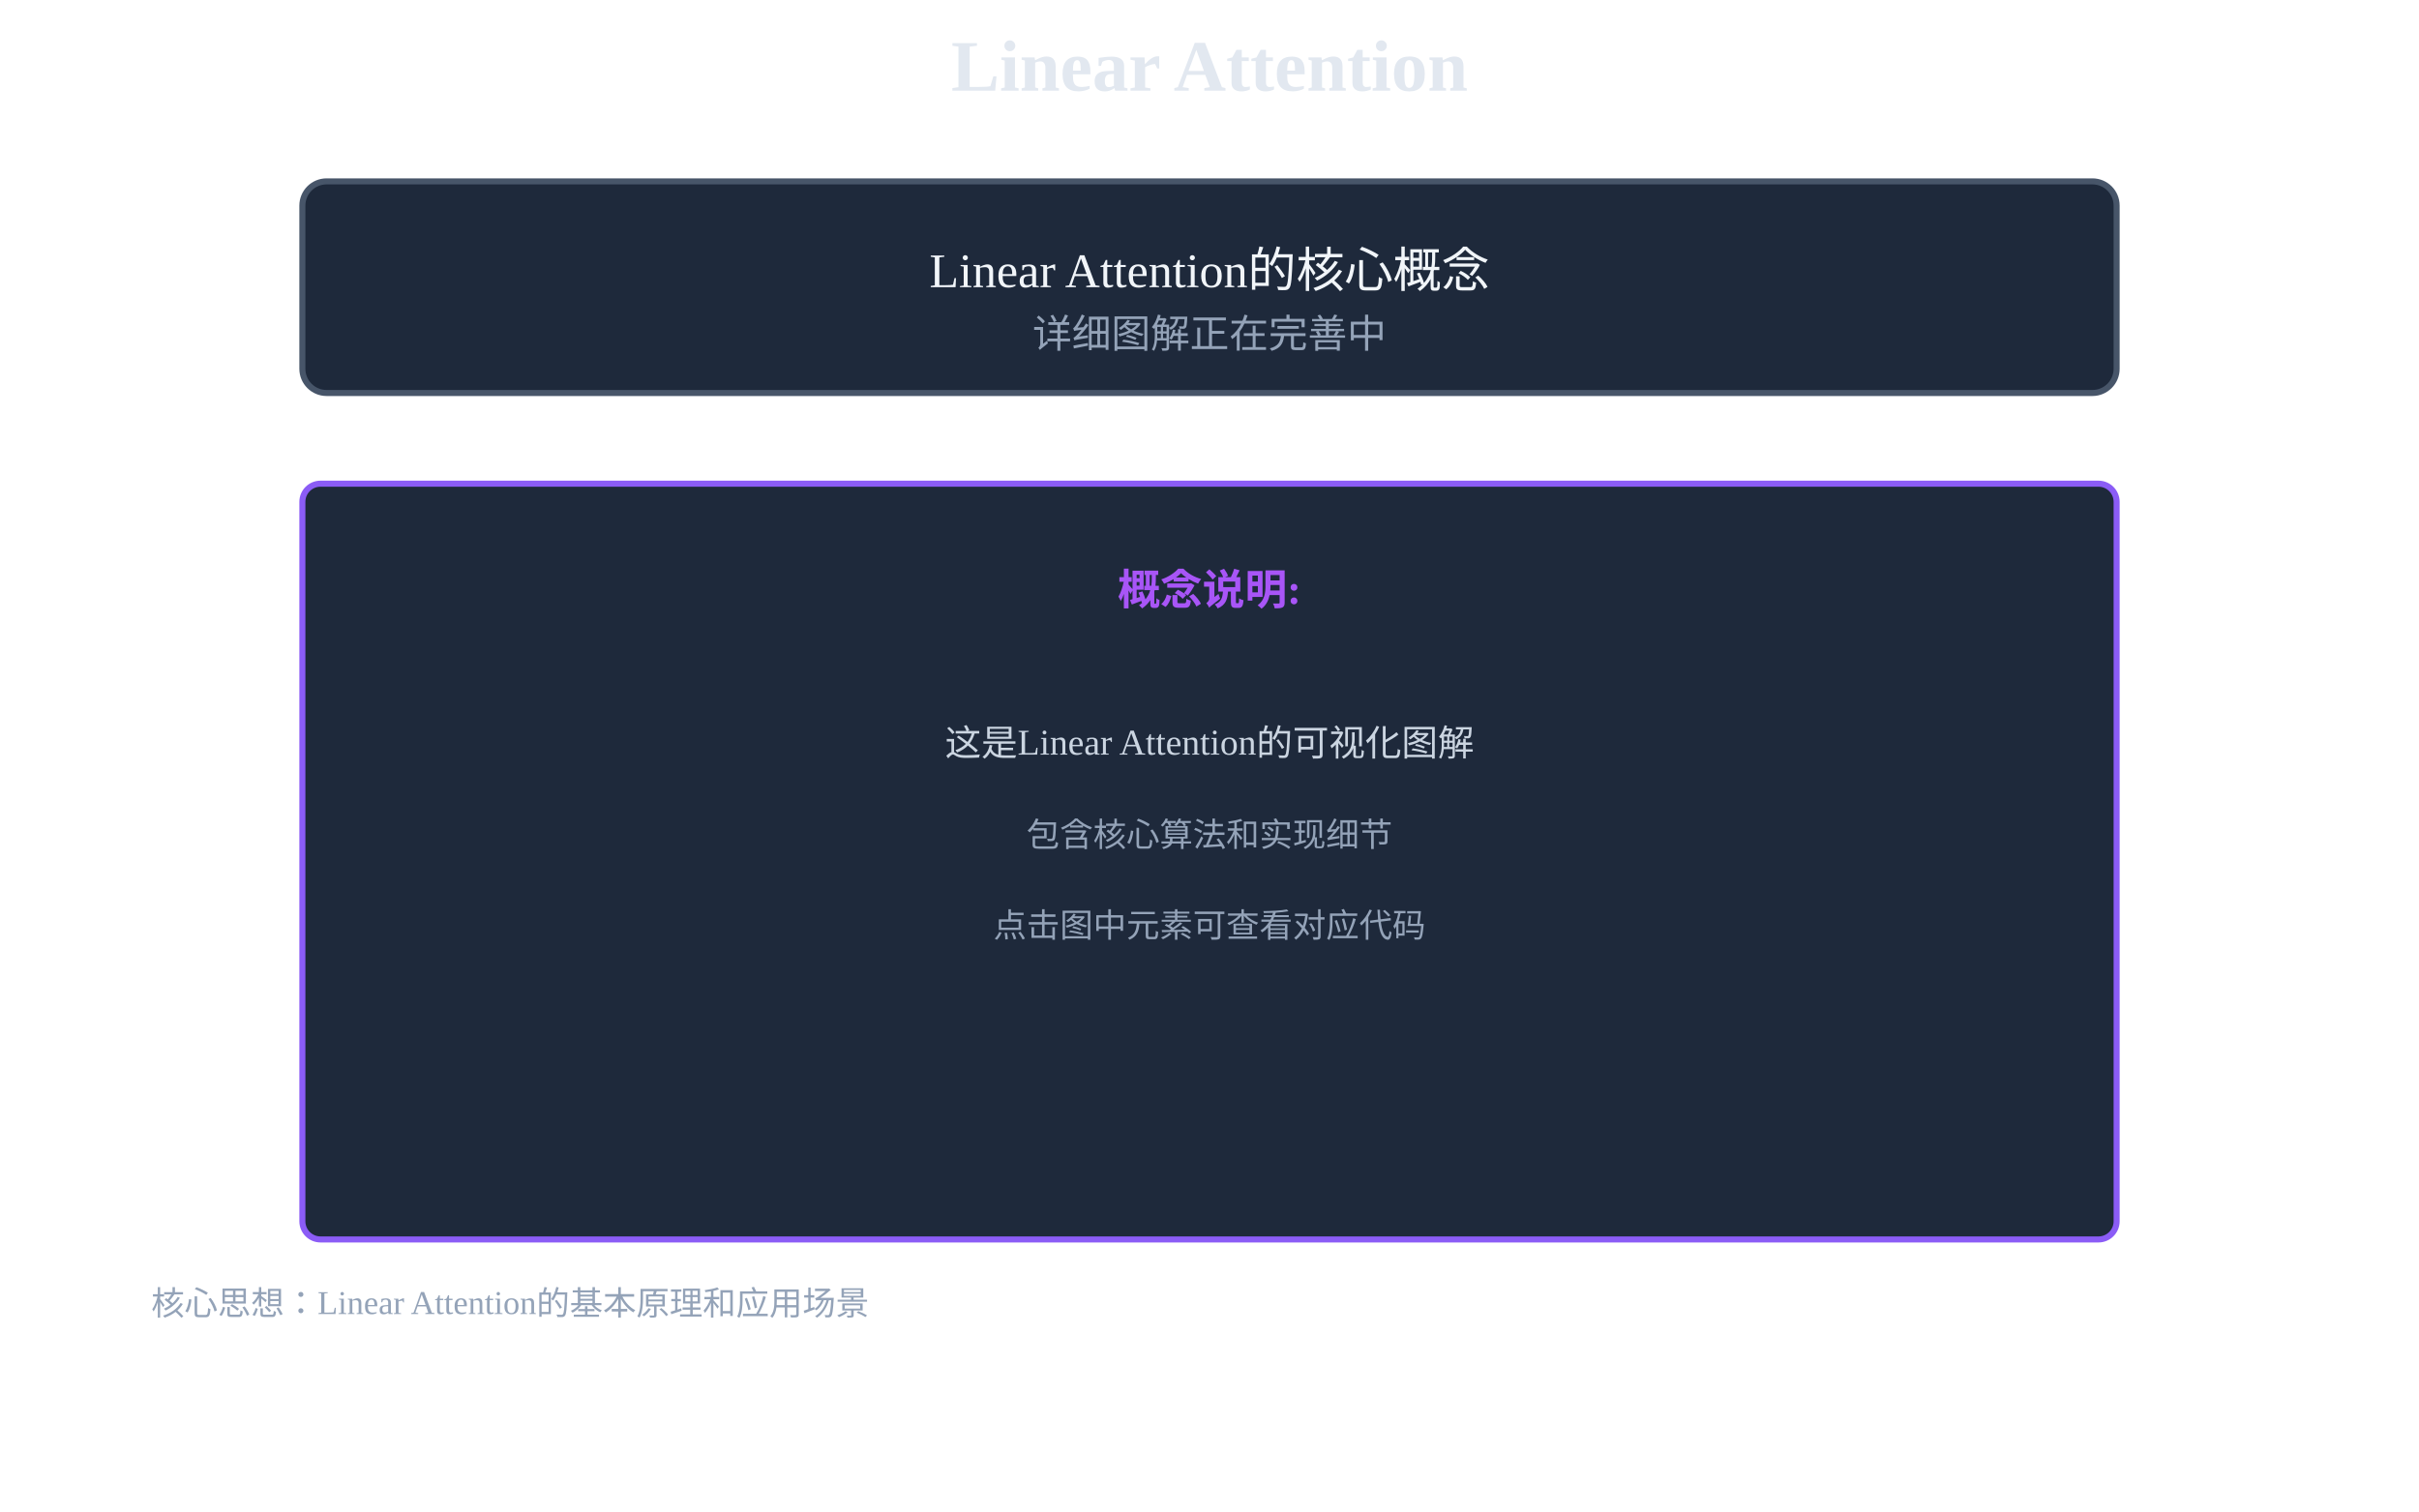
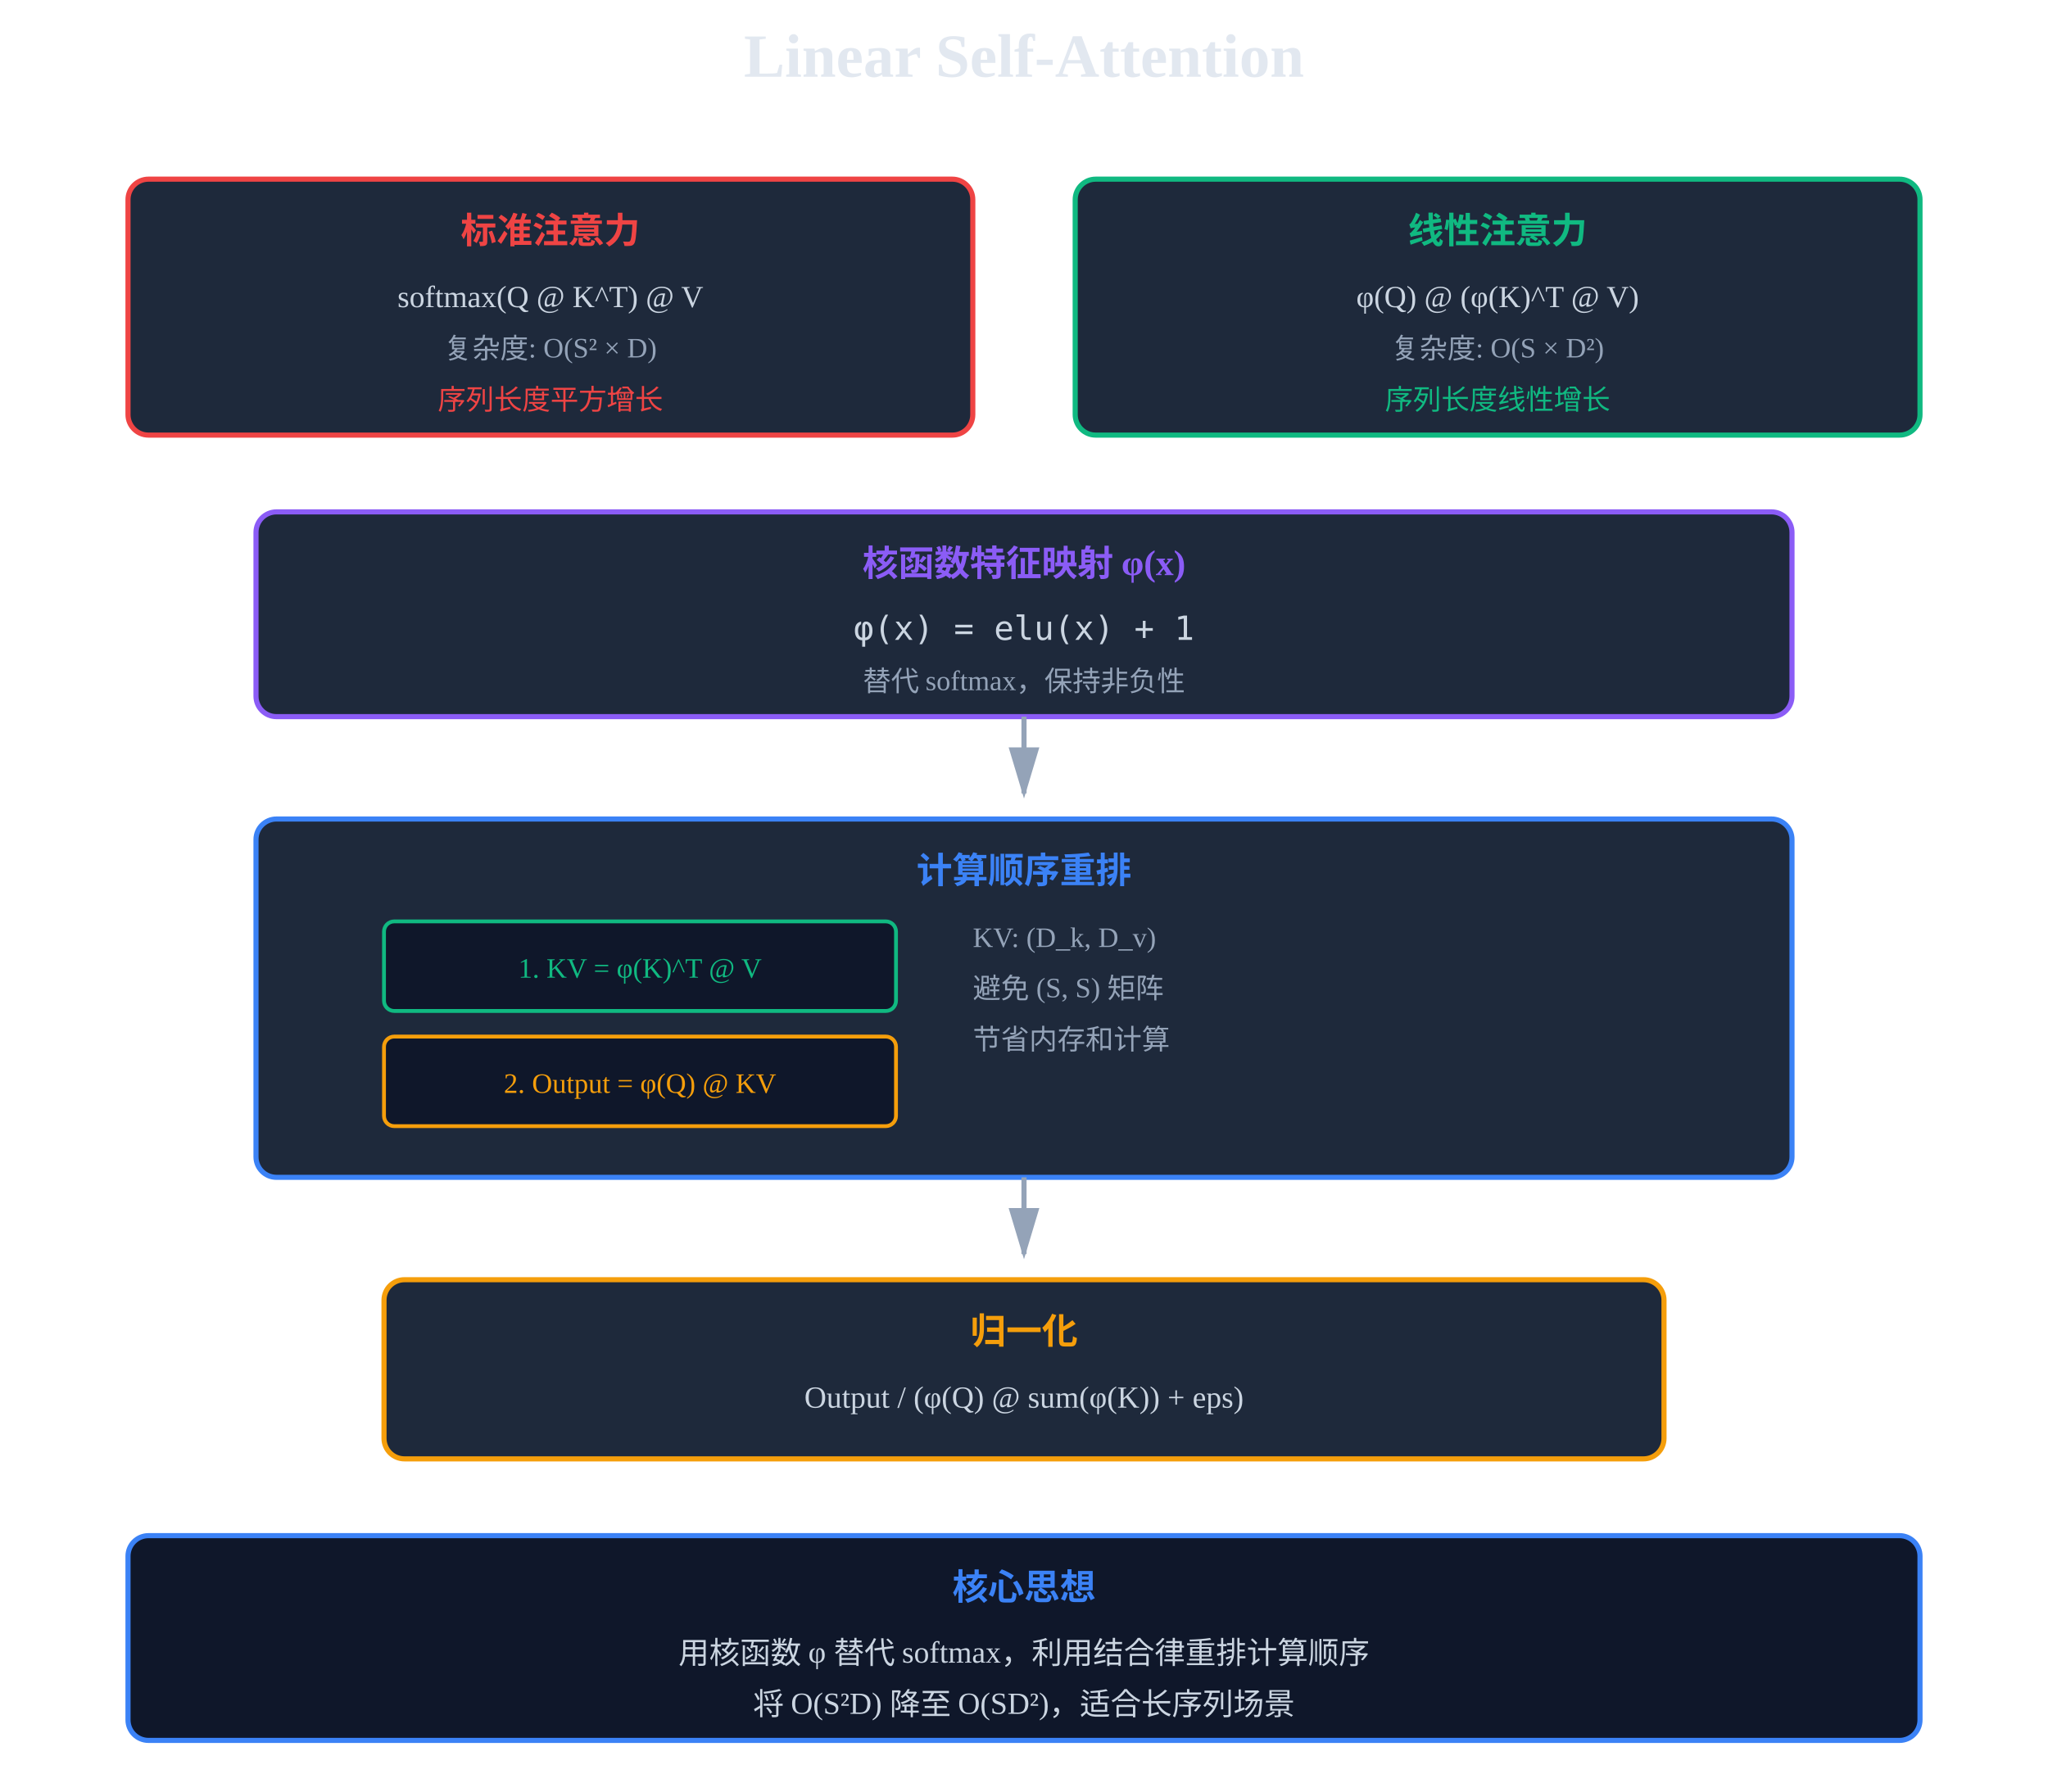
- <svg xmlns="http://www.w3.org/2000/svg" viewBox="0 0 800 500" class="w-full h-auto">
-   <text x="400" y="30" text-anchor="middle" fill="#e2e8f0" font-size="24" font-weight="bold">Linear Attention</text>
+ <svg xmlns="http://www.w3.org/2000/svg" viewBox="0 0 800 700" class="w-full h-auto">
+   <defs>
+     <marker id="arrowhead" markerWidth="10" markerHeight="10" refX="9" refY="3" orient="auto">
+       <polygon points="0 0, 10 3, 0 6" fill="#94a3b8" />
+     </marker>
+   </defs>
+   <text x="400" y="30" text-anchor="middle" fill="#e2e8f0" font-size="24" font-weight="bold">Linear Self-Attention</text>
+   <g data-code-line="1">
+     <rect x="50" y="70" width="330" height="100" rx="8" fill="#1e293b" stroke="#ef4444" stroke-width="2" />
+     <text x="215" y="95" text-anchor="middle" fill="#ef4444" font-size="14" font-weight="bold">标准注意力</text>
+     <text x="215" y="120" text-anchor="middle" fill="#cbd5e1" font-size="12">softmax(Q @ K^T) @ V</text>
+     <text x="215" y="140" text-anchor="middle" fill="#94a3b8" font-size="11">复杂度: O(S² × D)</text>
+     <text x="215" y="160" text-anchor="middle" fill="#ef4444" font-size="11">序列长度平方增长</text>
+   </g>
+   <g data-code-line="2,3,4">
+     <rect x="420" y="70" width="330" height="100" rx="8" fill="#1e293b" stroke="#10b981" stroke-width="2" />
+     <text x="585" y="95" text-anchor="middle" fill="#10b981" font-size="14" font-weight="bold">线性注意力</text>
+     <text x="585" y="120" text-anchor="middle" fill="#cbd5e1" font-size="12">φ(Q) @ (φ(K)^T @ V)</text>
+     <text x="585" y="140" text-anchor="middle" fill="#94a3b8" font-size="11">复杂度: O(S × D²)</text>
+     <text x="585" y="160" text-anchor="middle" fill="#10b981" font-size="11">序列长度线性增长</text>
+   </g>
+   <g data-code-line="5">
+     <rect x="100" y="200" width="600" height="80" rx="8" fill="#1e293b" stroke="#8b5cf6" stroke-width="2" />
+     <text x="400" y="225" text-anchor="middle" fill="#8b5cf6" font-size="14" font-weight="bold">核函数特征映射 φ(x)</text>
+     <text x="400" y="250" text-anchor="middle" fill="#cbd5e1" font-size="13" font-family="monospace">φ(x) = elu(x) + 1</text>
+     <text x="400" y="270" text-anchor="middle" fill="#94a3b8" font-size="11">替代 softmax，保持非负性</text>
+   </g>
+   <g data-code-line="6,7">
+     <line x1="400" y1="280" x2="400" y2="310" stroke="#94a3b8" stroke-width="2" marker-end="url(#arrowhead)" />
+     <rect x="100" y="320" width="600" height="140" rx="8" fill="#1e293b" stroke="#3b82f6" stroke-width="2" />
+     <text x="400" y="345" text-anchor="middle" fill="#3b82f6" font-size="14" font-weight="bold">计算顺序重排</text>
+     <g transform="translate(150, 360)">
+       <rect x="0" y="0" width="200" height="35" rx="4" fill="#0f172a" stroke="#10b981" stroke-width="1.5" />
+       <text x="100" y="22" text-anchor="middle" fill="#10b981" font-size="11">1. KV = φ(K)^T @ V</text>
+     </g>
+     <g transform="translate(150, 405)">
+       <rect x="0" y="0" width="200" height="35" rx="4" fill="#0f172a" stroke="#f59e0b" stroke-width="1.5" />
+       <text x="100" y="22" text-anchor="middle" fill="#f59e0b" font-size="11">2. Output = φ(Q) @ KV</text>
+     </g>
+     <g transform="translate(380, 370)">
+       <text x="0" y="0" fill="#94a3b8" font-size="11">KV: (D_k, D_v)</text>
+       <text x="0" y="20" fill="#94a3b8" font-size="11">避免 (S, S) 矩阵</text>
+       <text x="0" y="40" fill="#94a3b8" font-size="11">节省内存和计算</text>
+     </g>
+   </g>
+   <g data-code-line="8">
+     <line x1="400" y1="460" x2="400" y2="490" stroke="#94a3b8" stroke-width="2" marker-end="url(#arrowhead)" />
+     <rect x="150" y="500" width="500" height="70" rx="8" fill="#1e293b" stroke="#f59e0b" stroke-width="2" />
+     <text x="400" y="525" text-anchor="middle" fill="#f59e0b" font-size="14" font-weight="bold">归一化</text>
+     <text x="400" y="550" text-anchor="middle" fill="#cbd5e1" font-size="12">Output / (φ(Q) @ sum(φ(K)) + eps)</text>
+   </g>
  <g data-code-line="1,2,3">
-     <rect x="100" y="60" width="600" height="70" rx="8" fill="#1e293b" stroke="#475569" stroke-width="2" />
-     <text x="400" y="95" text-anchor="middle" fill="#f1f5f9" font-size="16">Linear Attention的核心概念</text>
-     <text x="400" y="115" text-anchor="middle" fill="#94a3b8" font-size="13">详细图解正在完善中</text>
-   </g>
-   <g data-code-line="4,5,6">
-     <rect x="100" y="160" width="600" height="250" rx="6" fill="#1e293b" stroke="#8b5cf6" stroke-width="2" />
-     <text x="400" y="200" text-anchor="middle" fill="#a855f7" font-size="14" font-weight="bold">概念说明:</text>
-     <text x="400" y="250" text-anchor="middle" fill="#cbd5e1" font-size="12">这是Linear Attention的可视化图解</text>
-     <text x="400" y="280" text-anchor="middle" fill="#94a3b8" font-size="11">包含核心算法和实现细节</text>
-     <text x="400" y="310" text-anchor="middle" fill="#94a3b8" font-size="11">点击图中元素可查看对应代码</text>
-   </g>
-   <g transform="translate(50, 435)">
-     <text x="0" y="0" fill="#94a3b8" font-size="11">核心思想：Linear Attention的基本原理和应用场景</text>
+     <rect x="50" y="600" width="700" height="80" rx="8" fill="#0f172a" stroke="#3b82f6" stroke-width="2" />
+     <text x="400" y="625" text-anchor="middle" fill="#3b82f6" font-size="14" font-weight="bold">核心思想</text>
+     <text x="400" y="650" text-anchor="middle" fill="#cbd5e1" font-size="12">用核函数 φ 替代 softmax，利用结合律重排计算顺序</text>
+     <text x="400" y="670" text-anchor="middle" fill="#cbd5e1" font-size="12">将 O(S²D) 降至 O(SD²)，适合长序列场景</text>
  </g>
</svg>
